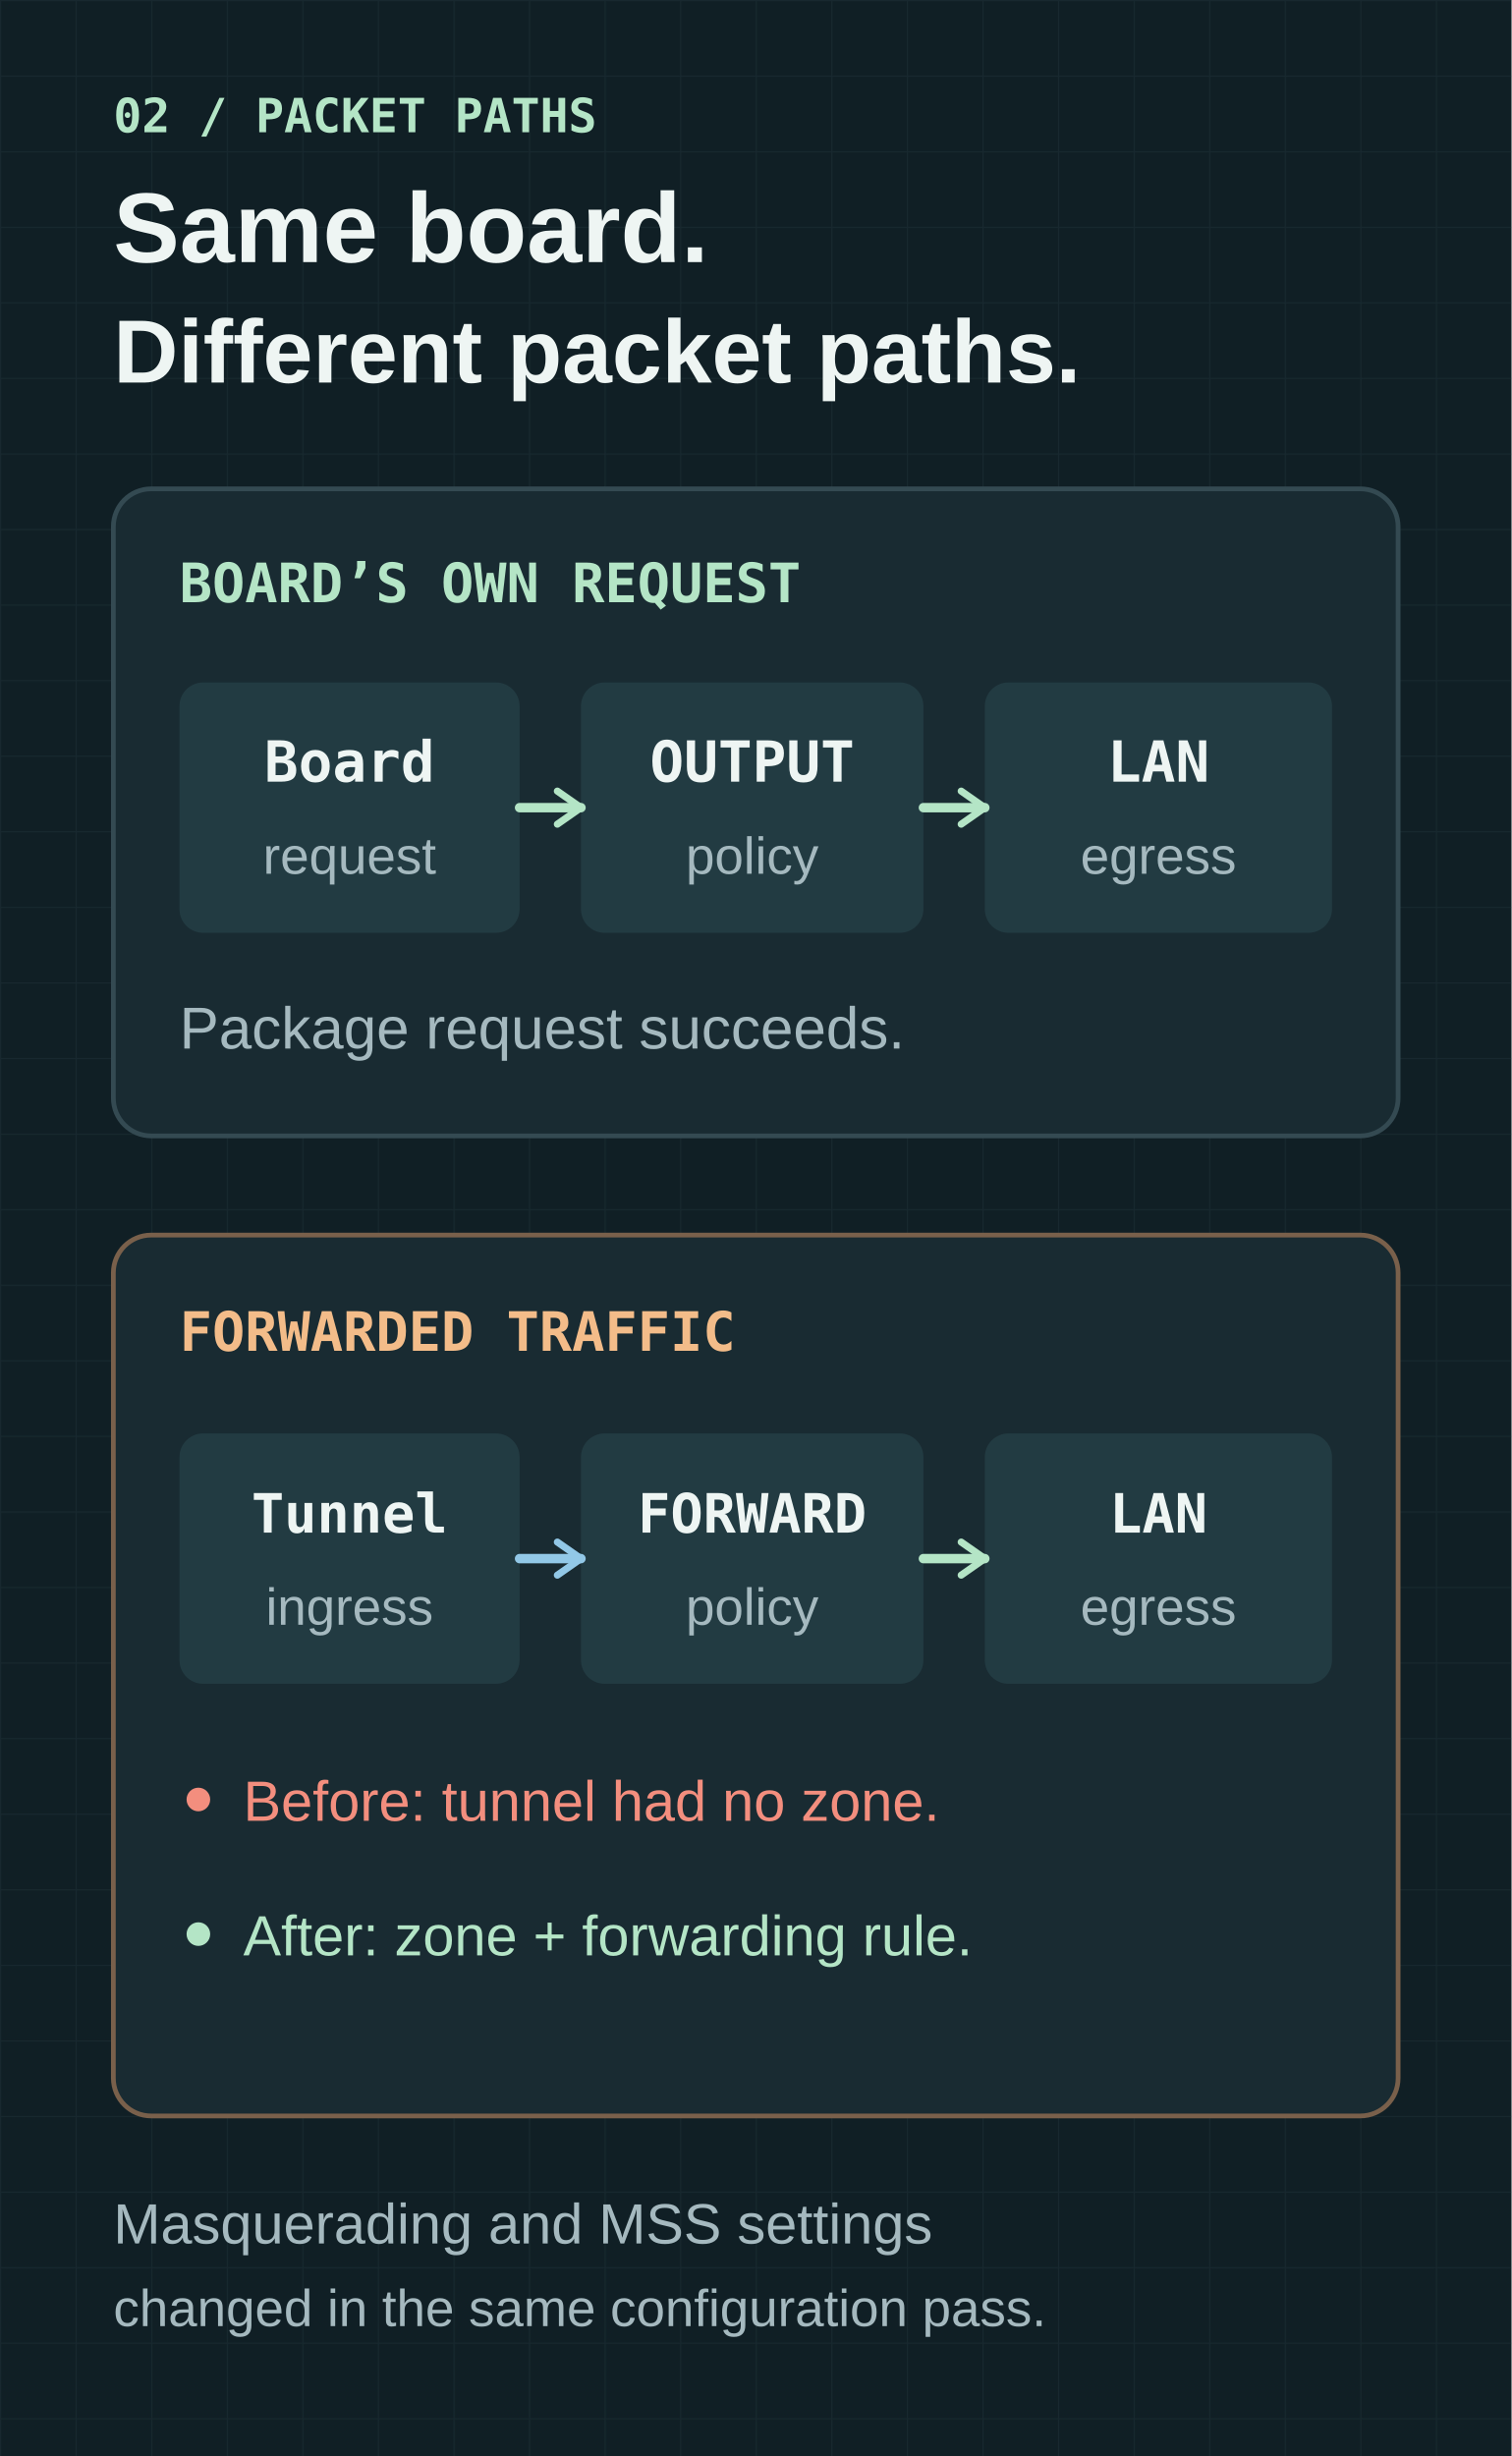
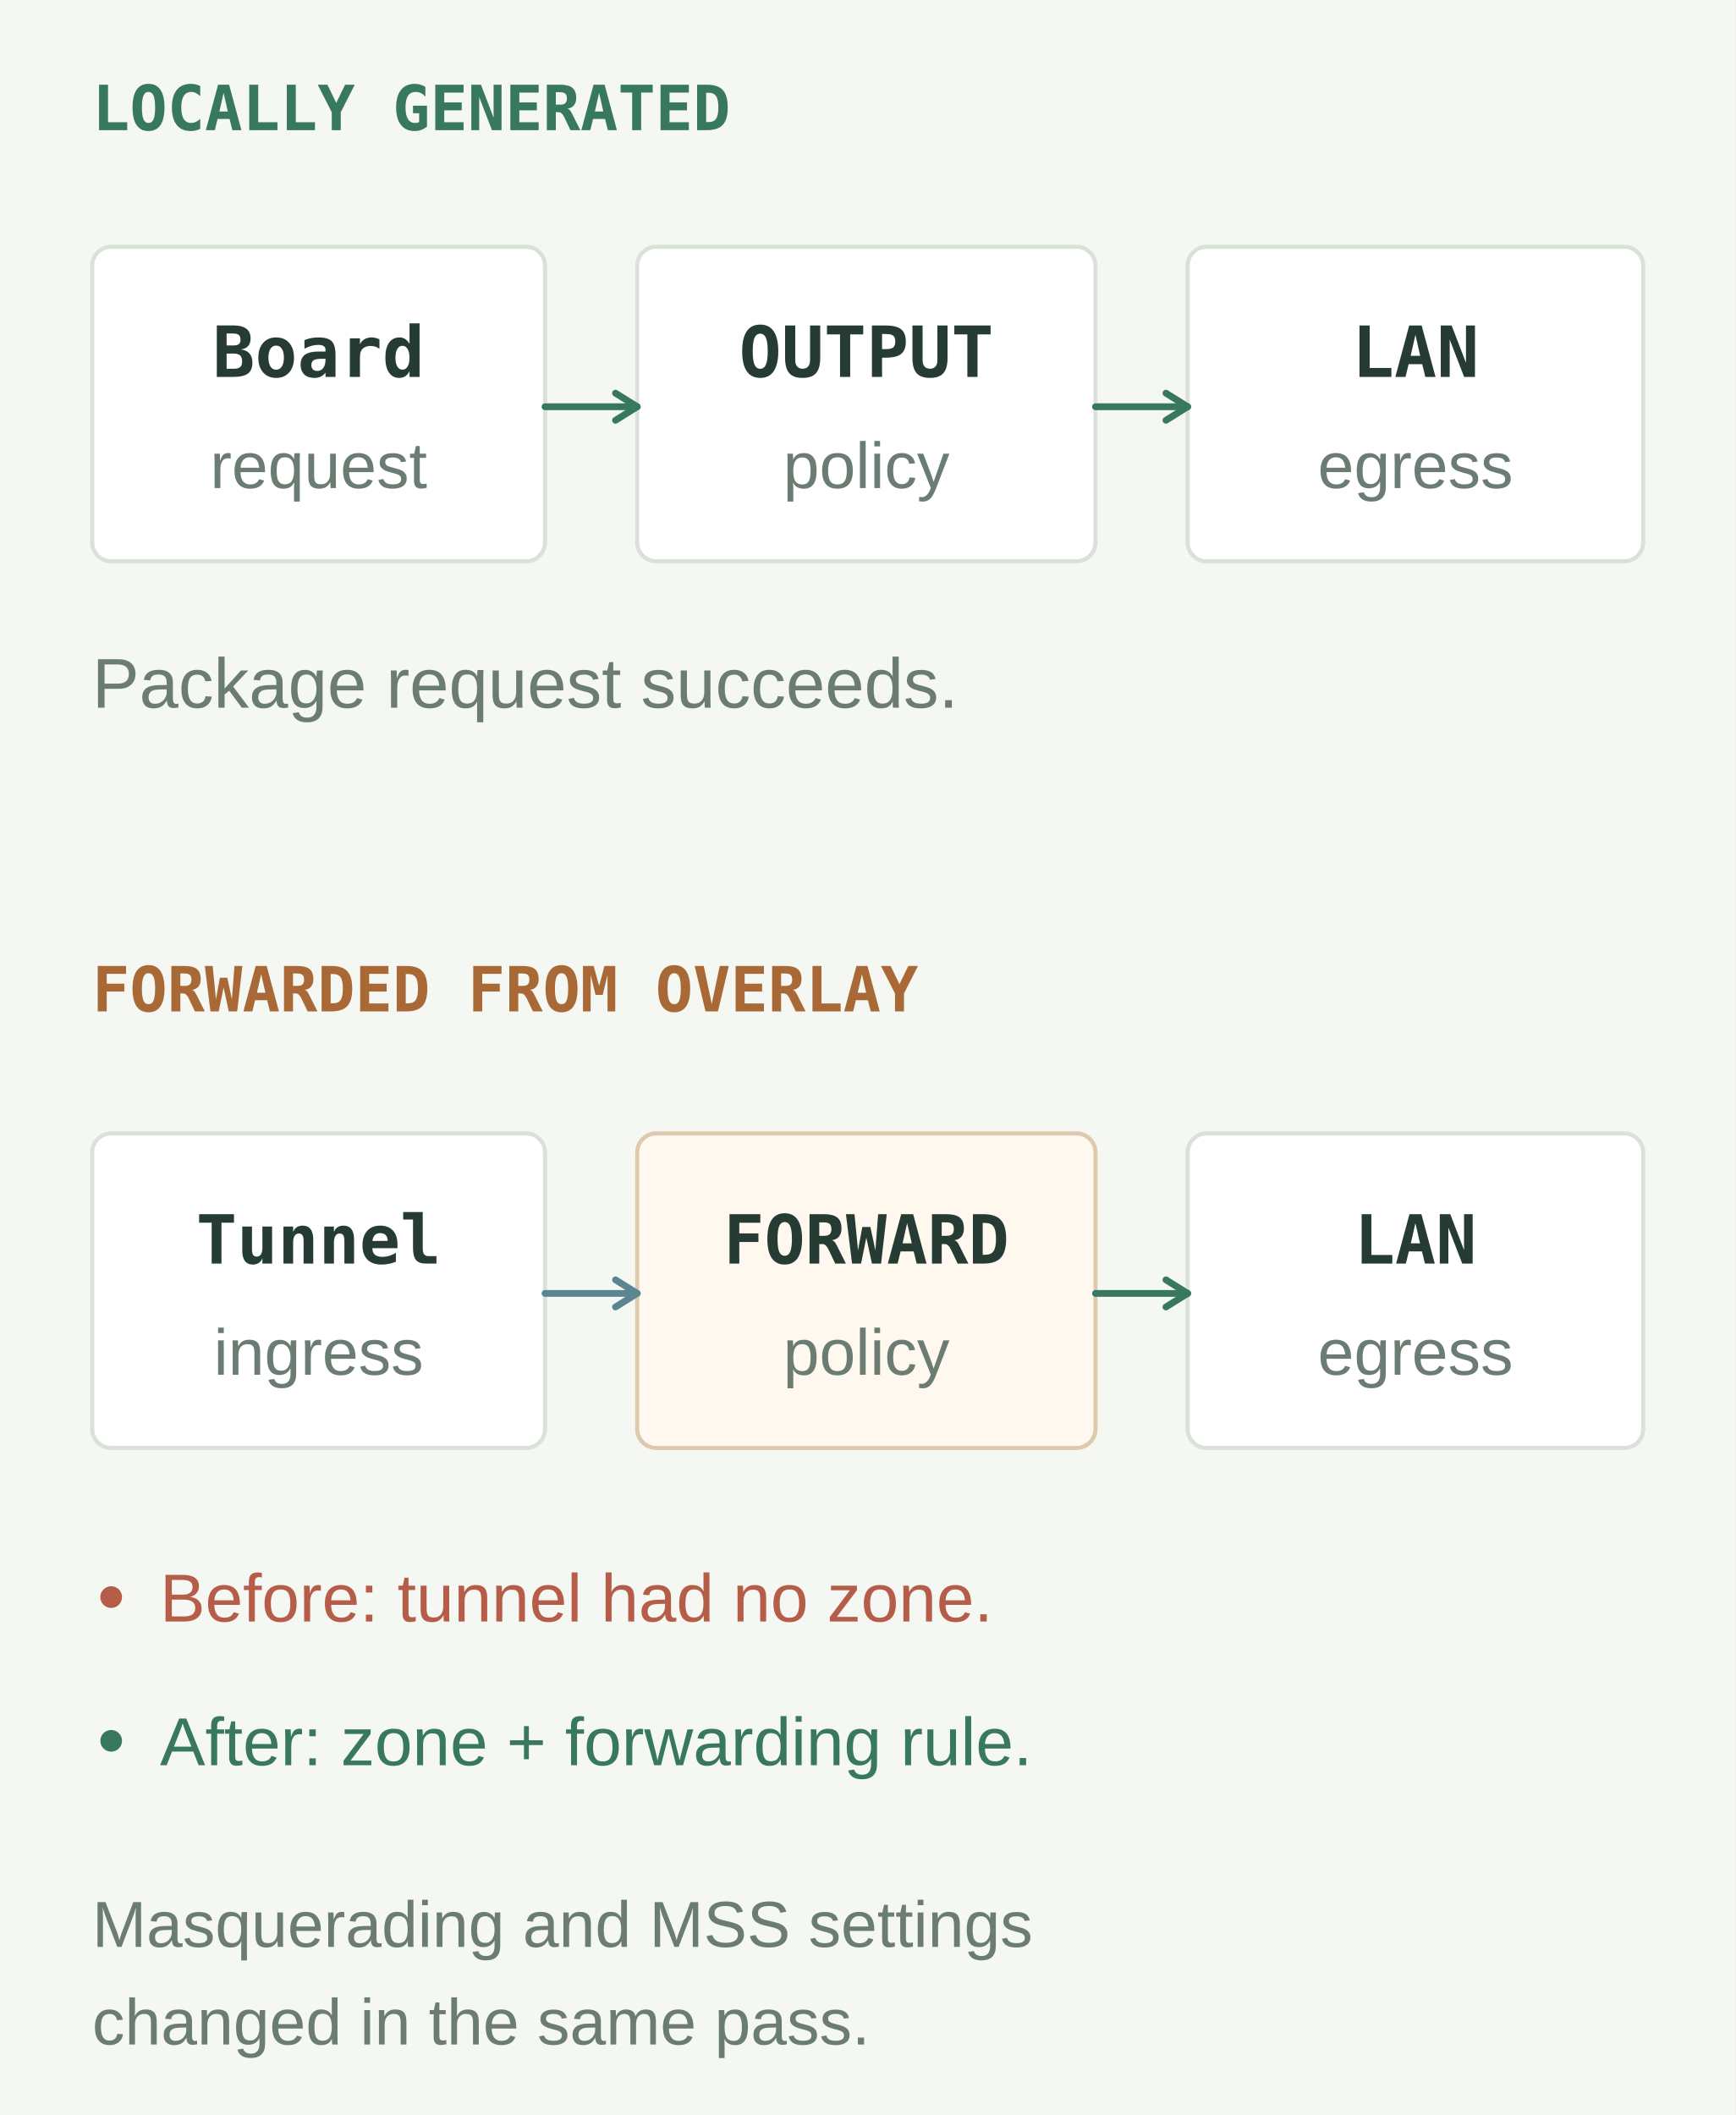
- <svg xmlns="http://www.w3.org/2000/svg" width="640" height="1040" viewBox="0 0 640 1040" role="img" aria-labelledby="title desc">
-   <defs>
-     <pattern id="grid" width="32" height="32" patternUnits="userSpaceOnUse">
-       <path d="M 32 0 L 0 0 0 32" fill="none" stroke="#263b42" stroke-width="1" />
-     </pattern>
-   </defs>
-   <rect x="0" y="0" width="640" height="1040" rx="0" fill="#101f25" />
-   <rect width="640" height="1040" fill="url(#grid)" opacity=".33" />
-   <text x="48" y="56" fill="#b4e5c6" font-family="ui-monospace, SFMono-Regular, Menlo, monospace" font-size="20" font-weight="600" text-anchor="start">02 / PACKET PATHS</text>
-   <text x="48" y="111" fill="#eef5f3" font-family="-apple-system, BlinkMacSystemFont, Segoe UI, Arial, sans-serif" font-size="42" font-weight="700" text-anchor="start">Same board.</text>
-   <text x="48" y="162" fill="#eef5f3" font-family="-apple-system, BlinkMacSystemFont, Segoe UI, Arial, sans-serif" font-size="38" font-weight="700" text-anchor="start">Different packet paths.</text>
-   <rect x="48" y="207" width="544" height="274" rx="16" fill="#192b32" stroke="#344a52" stroke-width="2" />
-   <text x="76" y="255" fill="#b4e5c6" font-family="ui-monospace, SFMono-Regular, Menlo, monospace" font-size="23" font-weight="600" text-anchor="start">BOARD’S OWN REQUEST</text>
-   <rect x="76" y="289" width="144" height="106" rx="10" fill="#223b42" />
-   <text x="148.0" y="331" fill="#eef5f3" font-family="ui-monospace, SFMono-Regular, Menlo, monospace" font-size="24" font-weight="600" text-anchor="middle">Board</text>
-   <text x="148.0" y="370" fill="#a5b9bf" font-family="-apple-system, BlinkMacSystemFont, Segoe UI, Arial, sans-serif" font-size="22" font-weight="400" text-anchor="middle">request</text>
-   <rect x="246" y="289" width="145" height="106" rx="10" fill="#223b42" />
-   <text x="318.5" y="331" fill="#eef5f3" font-family="ui-monospace, SFMono-Regular, Menlo, monospace" font-size="24" font-weight="600" text-anchor="middle">OUTPUT</text>
-   <text x="318.5" y="370" fill="#a5b9bf" font-family="-apple-system, BlinkMacSystemFont, Segoe UI, Arial, sans-serif" font-size="22" font-weight="400" text-anchor="middle">policy</text>
-   <rect x="417" y="289" width="147" height="106" rx="10" fill="#223b42" />
-   <text x="490.5" y="331" fill="#eef5f3" font-family="ui-monospace, SFMono-Regular, Menlo, monospace" font-size="24" font-weight="600" text-anchor="middle">LAN</text>
-   <text x="490.5" y="370" fill="#a5b9bf" font-family="-apple-system, BlinkMacSystemFont, Segoe UI, Arial, sans-serif" font-size="22" font-weight="400" text-anchor="middle">egress</text>
-   <path d="M220 342 H246" fill="none" stroke="#b4e5c6" stroke-width="4" stroke-linecap="round" stroke-linejoin="round" />
-   <path d="M236 335 L246 342 L236 349" fill="none" stroke="#b4e5c6" stroke-width="3" stroke-linecap="round" stroke-linejoin="round" />
-   <path d="M391 342 H417" fill="none" stroke="#b4e5c6" stroke-width="4" stroke-linecap="round" stroke-linejoin="round" />
-   <path d="M407 335 L417 342 L407 349" fill="none" stroke="#b4e5c6" stroke-width="3" stroke-linecap="round" stroke-linejoin="round" />
-   <text x="76" y="444" fill="#a5b9bf" font-family="-apple-system, BlinkMacSystemFont, Segoe UI, Arial, sans-serif" font-size="25" font-weight="400" text-anchor="start">Package request succeeds.</text>
-   <rect x="48" y="523" width="544" height="373" rx="16" fill="#192b32" stroke="#79604b" stroke-width="2" />
-   <text x="76" y="572" fill="#f3bc89" font-family="ui-monospace, SFMono-Regular, Menlo, monospace" font-size="23" font-weight="600" text-anchor="start">FORWARDED TRAFFIC</text>
-   <rect x="76" y="607" width="144" height="106" rx="10" fill="#223b42" />
-   <text x="148.0" y="649" fill="#eef5f3" font-family="ui-monospace, SFMono-Regular, Menlo, monospace" font-size="23" font-weight="600" text-anchor="middle">Tunnel</text>
-   <text x="148.0" y="688" fill="#a5b9bf" font-family="-apple-system, BlinkMacSystemFont, Segoe UI, Arial, sans-serif" font-size="22" font-weight="400" text-anchor="middle">ingress</text>
-   <rect x="246" y="607" width="145" height="106" rx="10" fill="#223b42" />
-   <text x="318.5" y="649" fill="#eef5f3" font-family="ui-monospace, SFMono-Regular, Menlo, monospace" font-size="23" font-weight="600" text-anchor="middle">FORWARD</text>
-   <text x="318.5" y="688" fill="#a5b9bf" font-family="-apple-system, BlinkMacSystemFont, Segoe UI, Arial, sans-serif" font-size="22" font-weight="400" text-anchor="middle">policy</text>
-   <rect x="417" y="607" width="147" height="106" rx="10" fill="#223b42" />
-   <text x="490.5" y="649" fill="#eef5f3" font-family="ui-monospace, SFMono-Regular, Menlo, monospace" font-size="23" font-weight="600" text-anchor="middle">LAN</text>
-   <text x="490.5" y="688" fill="#a5b9bf" font-family="-apple-system, BlinkMacSystemFont, Segoe UI, Arial, sans-serif" font-size="22" font-weight="400" text-anchor="middle">egress</text>
-   <path d="M220 660 H246" fill="none" stroke="#92c8e7" stroke-width="4" stroke-linecap="round" stroke-linejoin="round" />
-   <path d="M236 653 L246 660 L236 667" fill="none" stroke="#92c8e7" stroke-width="3" stroke-linecap="round" stroke-linejoin="round" />
-   <path d="M391 660 H417" fill="none" stroke="#b4e5c6" stroke-width="4" stroke-linecap="round" stroke-linejoin="round" />
-   <path d="M407 653 L417 660 L407 667" fill="none" stroke="#b4e5c6" stroke-width="3" stroke-linecap="round" stroke-linejoin="round" />
-   <circle cx="84" cy="762" r="5" fill="#f38e7e" />
-   <text x="103" y="771" fill="#f38e7e" font-family="-apple-system, BlinkMacSystemFont, Segoe UI, Arial, sans-serif" font-size="24" font-weight="400" text-anchor="start">Before: tunnel had no zone.</text>
-   <circle cx="84" cy="819" r="5" fill="#b4e5c6" />
-   <text x="103" y="828" fill="#b4e5c6" font-family="-apple-system, BlinkMacSystemFont, Segoe UI, Arial, sans-serif" font-size="24" font-weight="400" text-anchor="start">After: zone + forwarding rule.</text>
-   <text x="48" y="950" fill="#a5b9bf" font-family="-apple-system, BlinkMacSystemFont, Segoe UI, Arial, sans-serif" font-size="24" font-weight="400" text-anchor="start">Masquerading and MSS settings</text>
-   <text x="48" y="985" fill="#a5b9bf" font-family="-apple-system, BlinkMacSystemFont, Segoe UI, Arial, sans-serif" font-size="22" font-weight="400" text-anchor="start">changed in the same configuration pass.</text>
+ <svg xmlns="http://www.w3.org/2000/svg" viewBox="0 0 640 780" width="640" height="780" role="img" aria-labelledby="t d">
+   <rect x="0" y="0" width="640" height="780" rx="0" fill="#f5f7f2" />
+   <text x="34" y="48" font-family="ui-monospace, Menlo, monospace" font-size="23" font-weight="600" fill="#38785e" text-anchor="start">LOCALLY GENERATED</text>
+   <text x="34" y="373" font-family="ui-monospace, Menlo, monospace" font-size="23" font-weight="600" fill="#a96937" text-anchor="start">FORWARDED FROM OVERLAY</text>
+   <rect x="34" y="91" width="167" height="116" rx="7" fill="#fff" stroke="#d9e1d9" stroke-width="1.5" />
+   <text x="117.5" y="139" font-family="ui-monospace, Menlo, monospace" font-size="26" font-weight="600" fill="#253b33" text-anchor="middle">Board</text>
+   <text x="117.5" y="180" font-family="-apple-system, BlinkMacSystemFont, Segoe UI, Arial, sans-serif" font-size="24" font-weight="400" fill="#6b7d72" text-anchor="middle">request</text>
+   <rect x="235" y="91" width="169" height="116" rx="7" fill="#fff" stroke="#d9e1d9" stroke-width="1.5" />
+   <text x="319.5" y="139" font-family="ui-monospace, Menlo, monospace" font-size="26" font-weight="600" fill="#253b33" text-anchor="middle">OUTPUT</text>
+   <text x="319.5" y="180" font-family="-apple-system, BlinkMacSystemFont, Segoe UI, Arial, sans-serif" font-size="24" font-weight="400" fill="#6b7d72" text-anchor="middle">policy</text>
+   <rect x="438" y="91" width="168" height="116" rx="7" fill="#fff" stroke="#d9e1d9" stroke-width="1.5" />
+   <text x="522.0" y="139" font-family="ui-monospace, Menlo, monospace" font-size="26" font-weight="600" fill="#253b33" text-anchor="middle">LAN</text>
+   <text x="522.0" y="180" font-family="-apple-system, BlinkMacSystemFont, Segoe UI, Arial, sans-serif" font-size="24" font-weight="400" fill="#6b7d72" text-anchor="middle">egress</text>
+   <path d="M201 150 H235" fill="none" stroke="#38785e" stroke-width="2.5" stroke-linecap="round" stroke-linejoin="round" />
+   <path d="M227 145 L235 150 L227 155" fill="none" stroke="#38785e" stroke-width="2.5" stroke-linecap="round" stroke-linejoin="round" />
+   <path d="M404 150 H438" fill="none" stroke="#38785e" stroke-width="2.5" stroke-linecap="round" stroke-linejoin="round" />
+   <path d="M430 145 L438 150 L430 155" fill="none" stroke="#38785e" stroke-width="2.5" stroke-linecap="round" stroke-linejoin="round" />
+   <text x="34" y="261" font-family="-apple-system, BlinkMacSystemFont, Segoe UI, Arial, sans-serif" font-size="26" font-weight="400" fill="#6b7d72" text-anchor="start">Package request succeeds.</text>
+   <rect x="34" y="418" width="167" height="116" rx="7" fill="#fff" stroke="#d9e1d9" stroke-width="1.5" />
+   <text x="117.5" y="466" font-family="ui-monospace, Menlo, monospace" font-size="25" font-weight="600" fill="#253b33" text-anchor="middle">Tunnel</text>
+   <text x="117.5" y="507" font-family="-apple-system, BlinkMacSystemFont, Segoe UI, Arial, sans-serif" font-size="24" font-weight="400" fill="#6b7d72" text-anchor="middle">ingress</text>
+   <rect x="235" y="418" width="169" height="116" rx="7" fill="#fff8ee" stroke="#dcc9ae" stroke-width="1.5" />
+   <text x="319.5" y="466" font-family="ui-monospace, Menlo, monospace" font-size="25" font-weight="600" fill="#253b33" text-anchor="middle">FORWARD</text>
+   <text x="319.5" y="507" font-family="-apple-system, BlinkMacSystemFont, Segoe UI, Arial, sans-serif" font-size="24" font-weight="400" fill="#6b7d72" text-anchor="middle">policy</text>
+   <rect x="438" y="418" width="168" height="116" rx="7" fill="#fff" stroke="#d9e1d9" stroke-width="1.5" />
+   <text x="522.0" y="466" font-family="ui-monospace, Menlo, monospace" font-size="25" font-weight="600" fill="#253b33" text-anchor="middle">LAN</text>
+   <text x="522.0" y="507" font-family="-apple-system, BlinkMacSystemFont, Segoe UI, Arial, sans-serif" font-size="24" font-weight="400" fill="#6b7d72" text-anchor="middle">egress</text>
+   <path d="M201 477 H235" fill="none" stroke="#5b8590" stroke-width="2.5" stroke-linecap="round" stroke-linejoin="round" />
+   <path d="M227 472 L235 477 L227 482" fill="none" stroke="#5b8590" stroke-width="2.5" stroke-linecap="round" stroke-linejoin="round" />
+   <path d="M404 477 H438" fill="none" stroke="#38785e" stroke-width="2.5" stroke-linecap="round" stroke-linejoin="round" />
+   <path d="M430 472 L438 477 L430 482" fill="none" stroke="#38785e" stroke-width="2.5" stroke-linecap="round" stroke-linejoin="round" />
+   <circle cx="41" cy="589" r="4" fill="#b55d49" />
+   <text x="59" y="598" font-family="-apple-system, BlinkMacSystemFont, Segoe UI, Arial, sans-serif" font-size="25" font-weight="400" fill="#b55d49" text-anchor="start">Before: tunnel had no zone.</text>
+   <circle cx="41" cy="642" r="4" fill="#38785e" />
+   <text x="59" y="651" font-family="-apple-system, BlinkMacSystemFont, Segoe UI, Arial, sans-serif" font-size="25" font-weight="400" fill="#38785e" text-anchor="start">After: zone + forwarding rule.</text>
+   <text x="34" y="718" font-family="-apple-system, BlinkMacSystemFont, Segoe UI, Arial, sans-serif" font-size="24" font-weight="400" fill="#6b7d72" text-anchor="start">Masquerading and MSS settings</text>
+   <text x="34" y="754" font-family="-apple-system, BlinkMacSystemFont, Segoe UI, Arial, sans-serif" font-size="24" font-weight="400" fill="#6b7d72" text-anchor="start">changed in the same pass.</text>
</svg>
